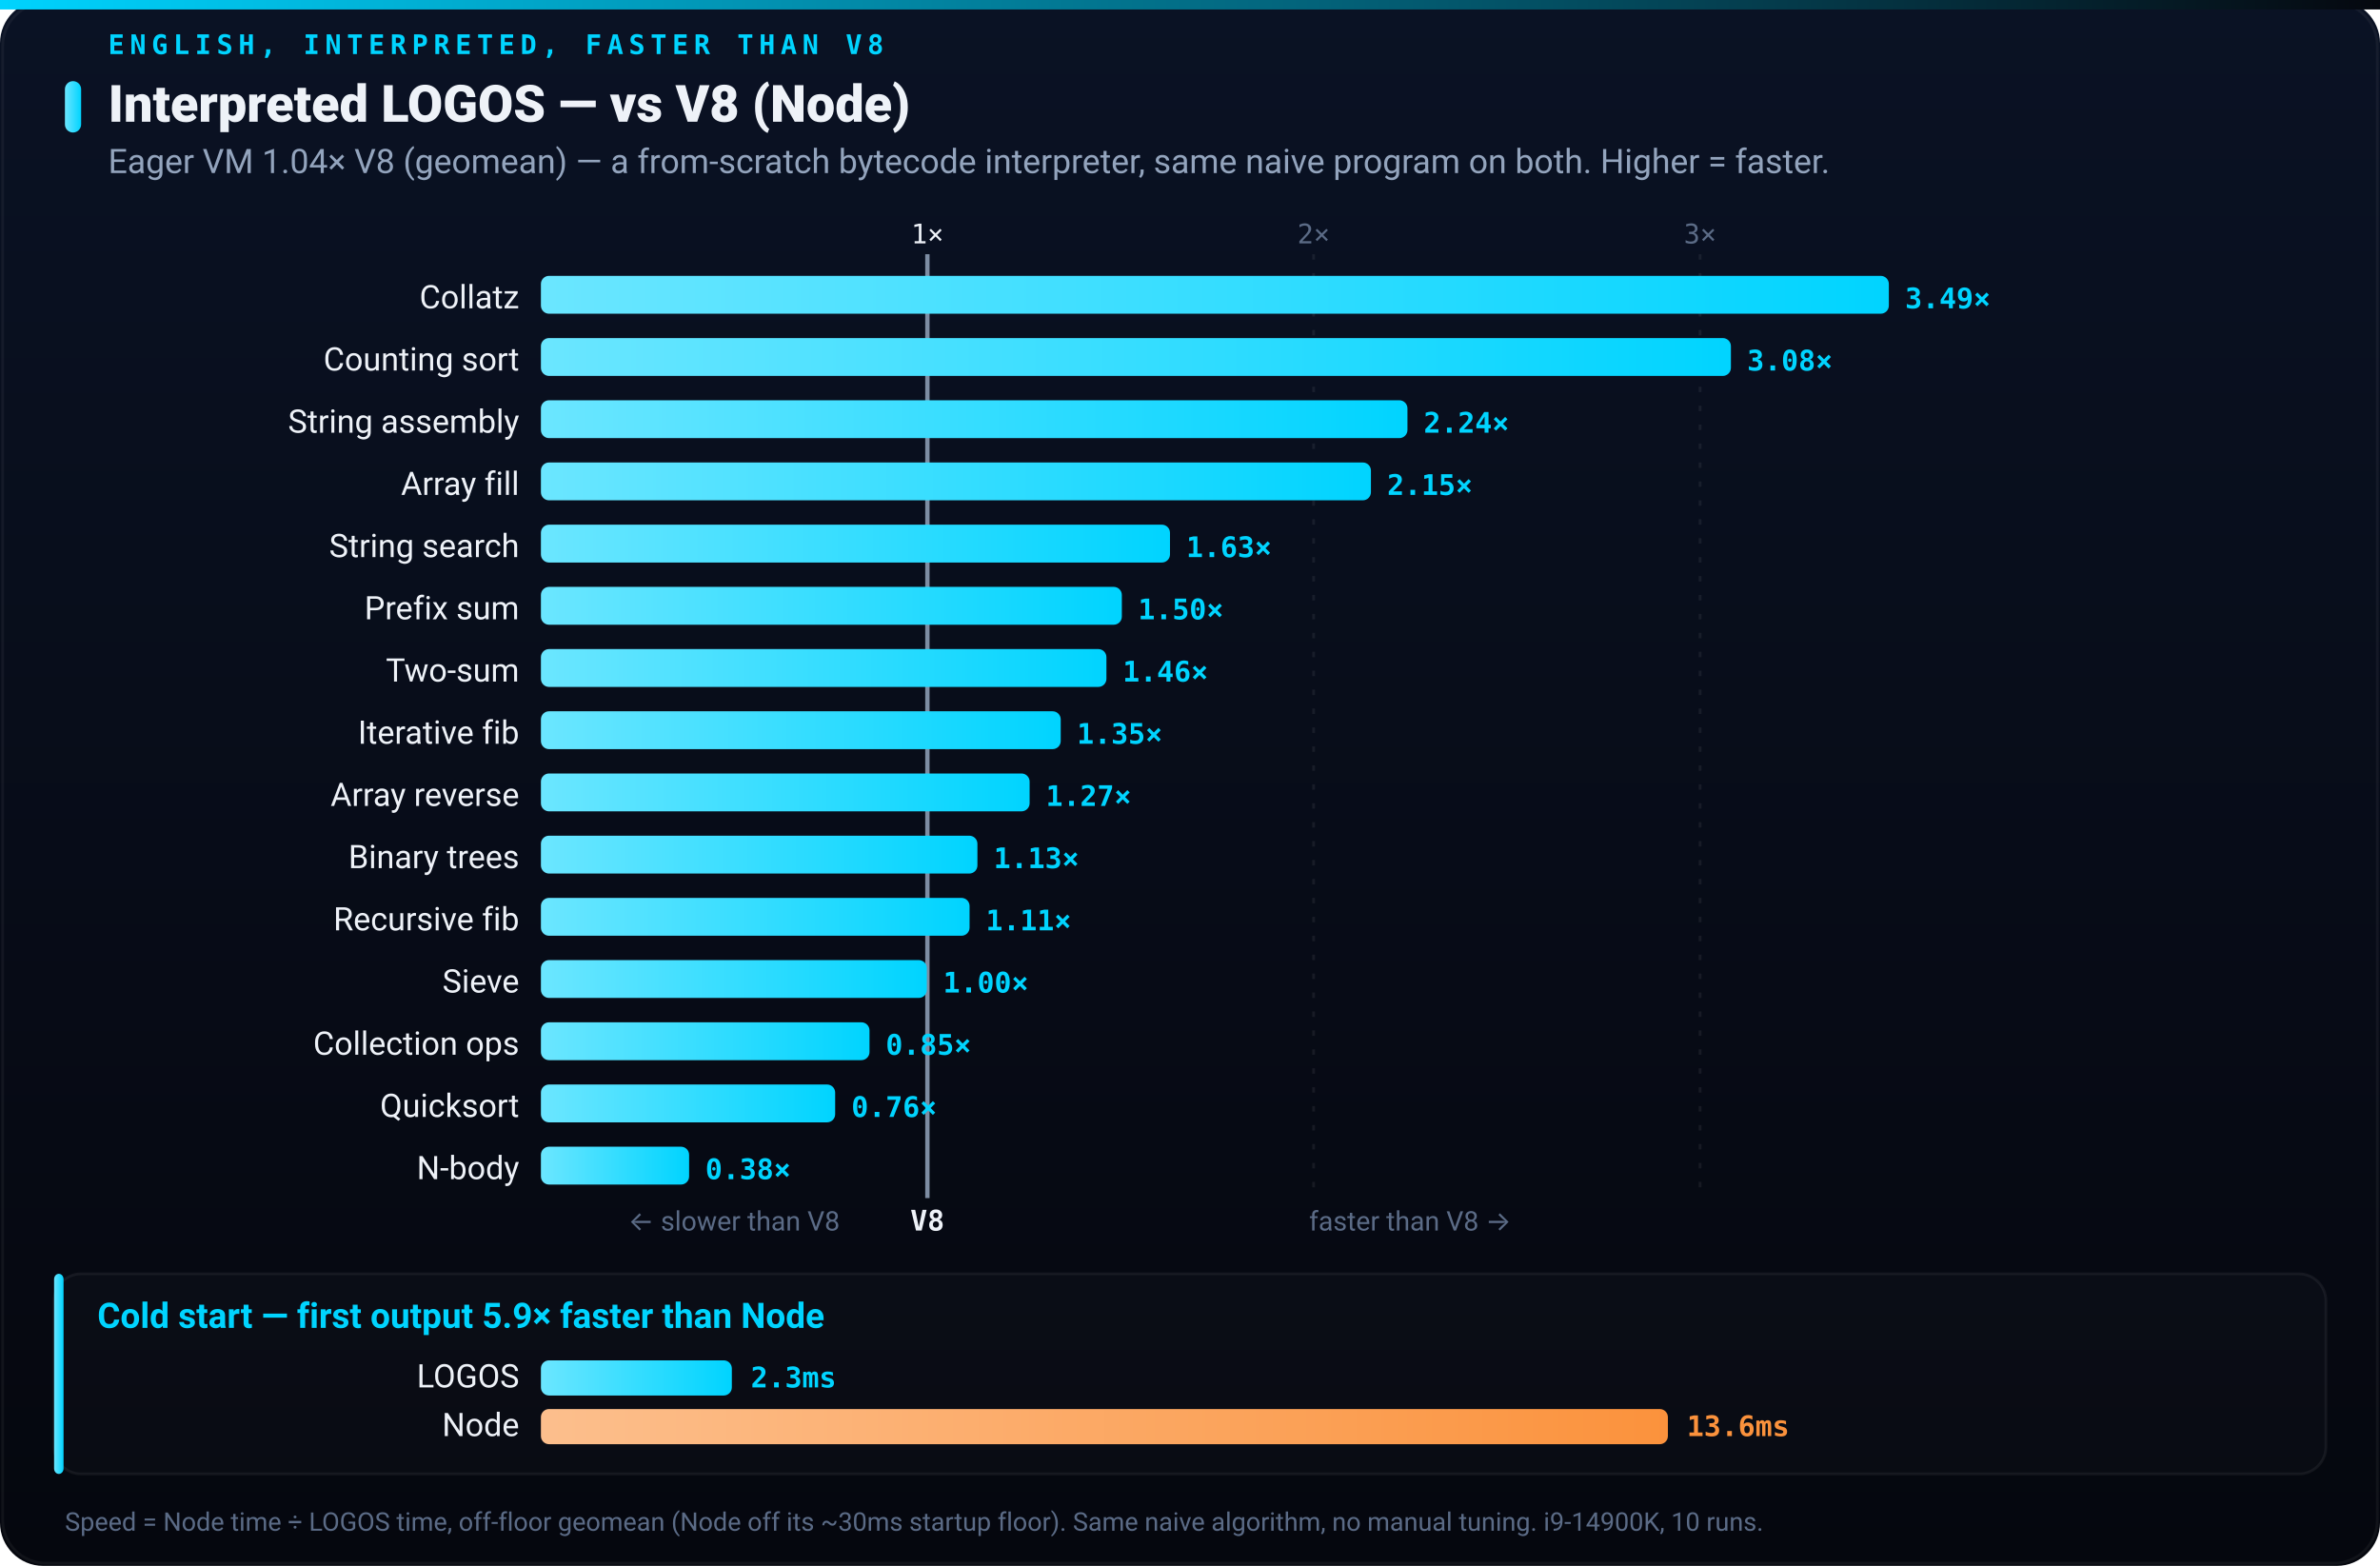
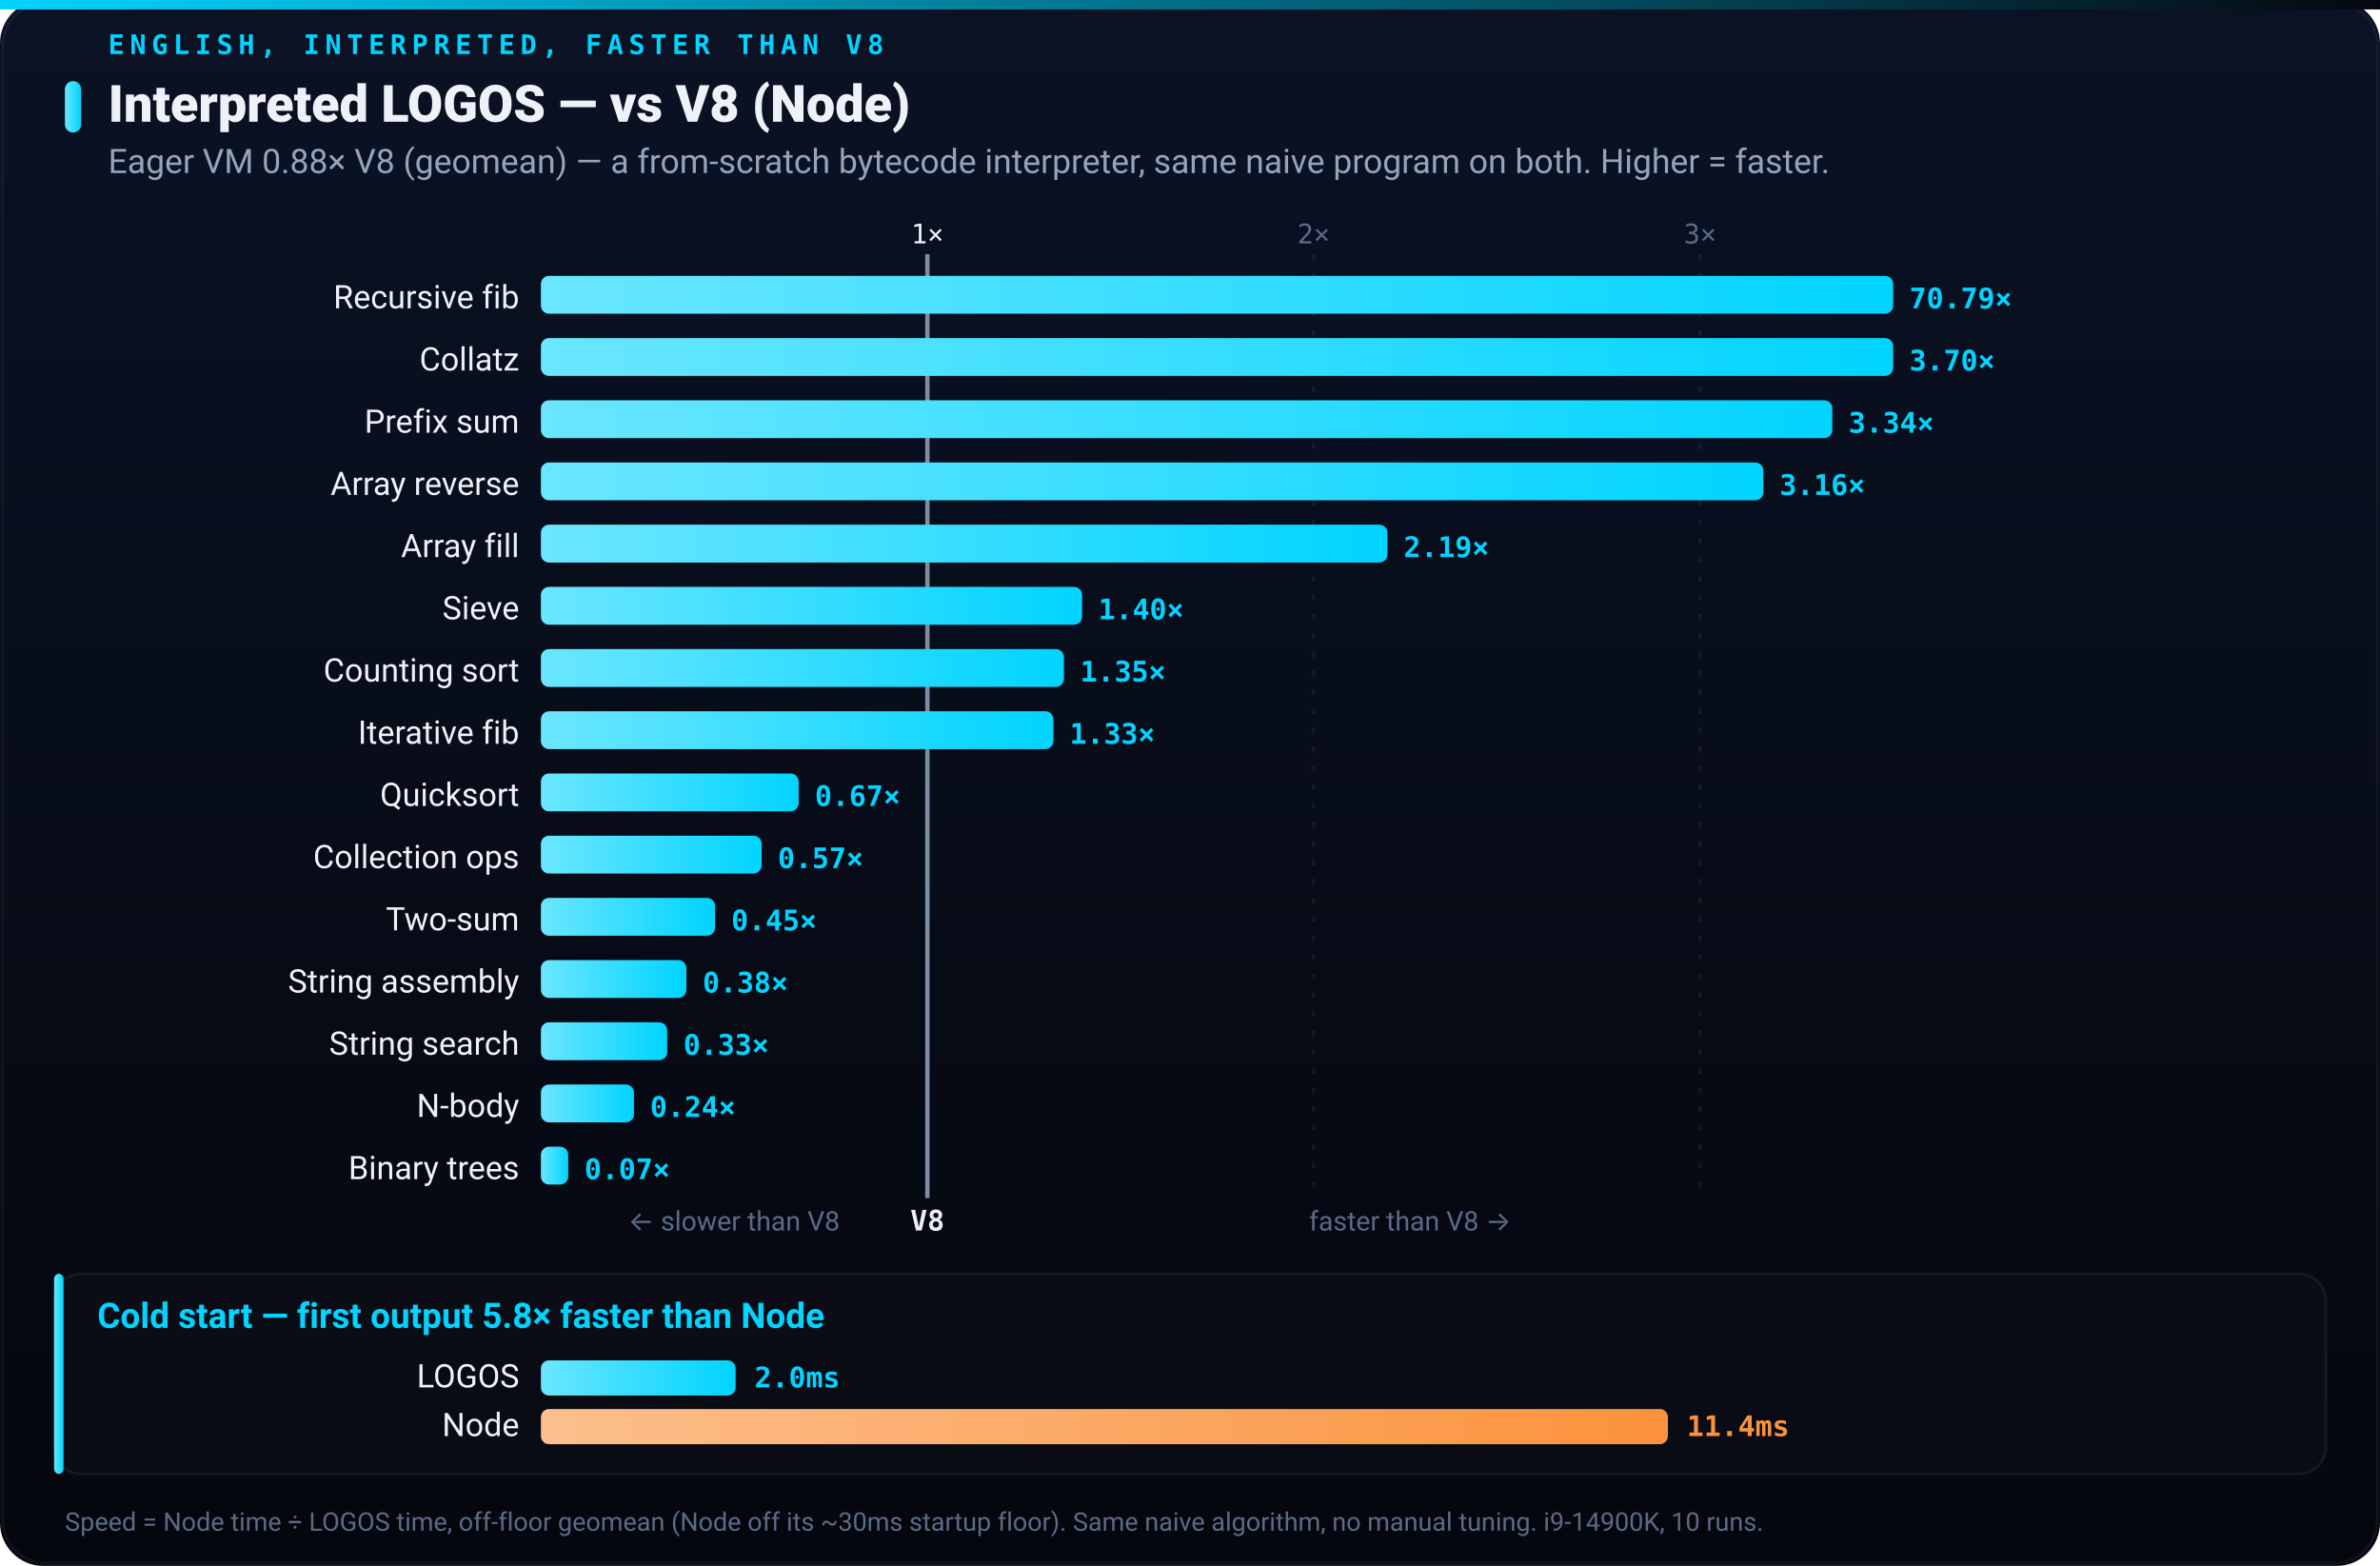
<svg xmlns="http://www.w3.org/2000/svg" width="880" height="579" viewBox="0 0 880 579" role="img" aria-label="Interpreted LOGOS vs V8">
  <defs>
    <linearGradient id="g0" x1="0" y1="0" x2="0" y2="1">
      <stop offset="0" stop-color="#0a1224" />
      <stop offset="1" stop-color="#05070e" />
    </linearGradient>
    <linearGradient id="g1" x1="0" y1="0" x2="1" y2="0">
      <stop offset="0" stop-color="#00d4ff" />
      <stop offset="1" stop-color="#05070e" />
    </linearGradient>
    <linearGradient id="g2" x1="0" y1="0" x2="1" y2="0">
      <stop offset="0" stop-color="#6be6ff" />
      <stop offset="1" stop-color="#00d4ff" />
    </linearGradient>
    <linearGradient id="g3" x1="0" y1="0" x2="1" y2="0">
      <stop offset="0" stop-color="#fcbf8d" />
      <stop offset="1" stop-color="#fb923c" />
    </linearGradient>
  </defs>
  <rect x="0" y="0" width="880" height="579" rx="16" fill="url(#g0)" />
  <rect x="1" y="1" width="878" height="577" rx="16" fill="none" stroke="rgba(255,255,255,0.05)" />
  <rect x="0" y="0" width="880" height="3.5" fill="url(#g1)" />
  <text x="40.0" y="20.0" font-family="ui-monospace, SFMono-Regular, Menlo, Consolas, monospace" font-size="10" fill="#00d4ff" text-anchor="start" font-weight="700" letter-spacing="2">ENGLISH, INTERPRETED, FASTER THAN V8</text>
  <rect x="24.0" y="30.0" width="6.0" height="19.0" rx="3.0" fill="url(#g2)" />
  <text x="40.0" y="45.0" font-family="ui-sans-serif, system-ui, -apple-system, Segoe UI, Roboto, sans-serif" font-size="19" fill="#eef2f8" text-anchor="start" font-weight="800">Interpreted LOGOS — vs V8 (Node)</text>
-   <text x="40.0" y="64.0" font-family="ui-sans-serif, system-ui, -apple-system, Segoe UI, Roboto, sans-serif" font-size="12.5" fill="#93a4bd" text-anchor="start">Eager VM 1.04× V8 (geomean) — a from-scratch bytecode interpreter, same naive program on both. Higher = faster.</text>
+   <text x="40.0" y="64.0" font-family="ui-sans-serif, system-ui, -apple-system, Segoe UI, Roboto, sans-serif" font-size="12.5" fill="#93a4bd" text-anchor="start">Eager VM 0.88× V8 (geomean) — a from-scratch bytecode interpreter, same naive program on both. Higher = faster.</text>
  <line x1="342.9" y1="94.0" x2="342.9" y2="443.0" stroke="#7d8da3" stroke-width="1.6" />
  <text x="342.9" y="90.0" font-family="ui-monospace, SFMono-Regular, Menlo, Consolas, monospace" font-size="10" fill="#eef2f8" text-anchor="middle">1×</text>
  <line x1="485.7" y1="94.0" x2="485.7" y2="443.0" stroke="rgba(255,255,255,0.07)" stroke-width="1" stroke-dasharray="2,5" />
  <text x="485.7" y="90.0" font-family="ui-monospace, SFMono-Regular, Menlo, Consolas, monospace" font-size="10" fill="#5b6b86" text-anchor="middle">2×</text>
  <line x1="628.6" y1="94.0" x2="628.6" y2="443.0" stroke="rgba(255,255,255,0.07)" stroke-width="1" stroke-dasharray="2,5" />
  <text x="628.6" y="90.0" font-family="ui-monospace, SFMono-Regular, Menlo, Consolas, monospace" font-size="10" fill="#5b6b86" text-anchor="middle">3×</text>
  <text x="271.4" y="455.0" font-family="ui-sans-serif, system-ui, -apple-system, Segoe UI, Roboto, sans-serif" font-size="10" fill="#5b6b86" text-anchor="middle">← slower than V8</text>
  <text x="342.9" y="455.0" font-family="ui-monospace, SFMono-Regular, Menlo, Consolas, monospace" font-size="10.5" fill="#eef2f8" text-anchor="middle" font-weight="700">V8</text>
  <text x="521.4" y="455.0" font-family="ui-sans-serif, system-ui, -apple-system, Segoe UI, Roboto, sans-serif" font-size="10" fill="#5b6b86" text-anchor="middle">faster than V8 →</text>
-   <text x="192.0" y="114.0" font-family="ui-sans-serif, system-ui, -apple-system, Segoe UI, Roboto, sans-serif" font-size="12" fill="#eef2f8" text-anchor="end">Collatz</text>
-   <rect x="200.0" y="102.0" width="498.4" height="14.0" rx="3.0" fill="url(#g2)" />
-   <text x="704.4" y="114.0" font-family="ui-monospace, SFMono-Regular, Menlo, Consolas, monospace" font-size="10.5" fill="#00d4ff" text-anchor="start" font-weight="700">3.49×</text>
-   <text x="192.0" y="137.0" font-family="ui-sans-serif, system-ui, -apple-system, Segoe UI, Roboto, sans-serif" font-size="12" fill="#eef2f8" text-anchor="end">Counting sort</text>
-   <rect x="200.0" y="125.0" width="440.0" height="14.0" rx="3.0" fill="url(#g2)" />
-   <text x="646.0" y="137.0" font-family="ui-monospace, SFMono-Regular, Menlo, Consolas, monospace" font-size="10.5" fill="#00d4ff" text-anchor="start" font-weight="700">3.08×</text>
-   <text x="192.0" y="160.0" font-family="ui-sans-serif, system-ui, -apple-system, Segoe UI, Roboto, sans-serif" font-size="12" fill="#eef2f8" text-anchor="end">String assembly</text>
-   <rect x="200.0" y="148.0" width="320.4" height="14.0" rx="3.0" fill="url(#g2)" />
-   <text x="526.4" y="160.0" font-family="ui-monospace, SFMono-Regular, Menlo, Consolas, monospace" font-size="10.5" fill="#00d4ff" text-anchor="start" font-weight="700">2.24×</text>
-   <text x="192.0" y="183.0" font-family="ui-sans-serif, system-ui, -apple-system, Segoe UI, Roboto, sans-serif" font-size="12" fill="#eef2f8" text-anchor="end">Array fill</text>
-   <rect x="200.0" y="171.0" width="306.9" height="14.0" rx="3.0" fill="url(#g2)" />
-   <text x="512.9" y="183.0" font-family="ui-monospace, SFMono-Regular, Menlo, Consolas, monospace" font-size="10.5" fill="#00d4ff" text-anchor="start" font-weight="700">2.15×</text>
-   <text x="192.0" y="206.0" font-family="ui-sans-serif, system-ui, -apple-system, Segoe UI, Roboto, sans-serif" font-size="12" fill="#eef2f8" text-anchor="end">String search</text>
-   <rect x="200.0" y="194.0" width="232.6" height="14.0" rx="3.0" fill="url(#g2)" />
-   <text x="438.6" y="206.0" font-family="ui-monospace, SFMono-Regular, Menlo, Consolas, monospace" font-size="10.5" fill="#00d4ff" text-anchor="start" font-weight="700">1.63×</text>
-   <text x="192.0" y="229.0" font-family="ui-sans-serif, system-ui, -apple-system, Segoe UI, Roboto, sans-serif" font-size="12" fill="#eef2f8" text-anchor="end">Prefix sum</text>
-   <rect x="200.0" y="217.0" width="214.8" height="14.0" rx="3.0" fill="url(#g2)" />
-   <text x="420.8" y="229.0" font-family="ui-monospace, SFMono-Regular, Menlo, Consolas, monospace" font-size="10.5" fill="#00d4ff" text-anchor="start" font-weight="700">1.50×</text>
-   <text x="192.0" y="252.0" font-family="ui-sans-serif, system-ui, -apple-system, Segoe UI, Roboto, sans-serif" font-size="12" fill="#eef2f8" text-anchor="end">Two-sum</text>
-   <rect x="200.0" y="240.0" width="209.1" height="14.0" rx="3.0" fill="url(#g2)" />
-   <text x="415.1" y="252.0" font-family="ui-monospace, SFMono-Regular, Menlo, Consolas, monospace" font-size="10.5" fill="#00d4ff" text-anchor="start" font-weight="700">1.46×</text>
+   <text x="192.0" y="114.0" font-family="ui-sans-serif, system-ui, -apple-system, Segoe UI, Roboto, sans-serif" font-size="12" fill="#eef2f8" text-anchor="end">Recursive fib</text>
+   <rect x="200.0" y="102.0" width="500.0" height="14.0" rx="3.0" fill="url(#g2)" />
+   <text x="706.0" y="114.0" font-family="ui-monospace, SFMono-Regular, Menlo, Consolas, monospace" font-size="10.5" fill="#00d4ff" text-anchor="start" font-weight="700">70.79×</text>
+   <text x="192.0" y="137.0" font-family="ui-sans-serif, system-ui, -apple-system, Segoe UI, Roboto, sans-serif" font-size="12" fill="#eef2f8" text-anchor="end">Collatz</text>
+   <rect x="200.0" y="125.0" width="500.0" height="14.0" rx="3.0" fill="url(#g2)" />
+   <text x="706.0" y="137.0" font-family="ui-monospace, SFMono-Regular, Menlo, Consolas, monospace" font-size="10.5" fill="#00d4ff" text-anchor="start" font-weight="700">3.70×</text>
+   <text x="192.0" y="160.0" font-family="ui-sans-serif, system-ui, -apple-system, Segoe UI, Roboto, sans-serif" font-size="12" fill="#eef2f8" text-anchor="end">Prefix sum</text>
+   <rect x="200.0" y="148.0" width="477.5" height="14.0" rx="3.0" fill="url(#g2)" />
+   <text x="683.5" y="160.0" font-family="ui-monospace, SFMono-Regular, Menlo, Consolas, monospace" font-size="10.5" fill="#00d4ff" text-anchor="start" font-weight="700">3.34×</text>
+   <text x="192.0" y="183.0" font-family="ui-sans-serif, system-ui, -apple-system, Segoe UI, Roboto, sans-serif" font-size="12" fill="#eef2f8" text-anchor="end">Array reverse</text>
+   <rect x="200.0" y="171.0" width="452.0" height="14.0" rx="3.0" fill="url(#g2)" />
+   <text x="658.0" y="183.0" font-family="ui-monospace, SFMono-Regular, Menlo, Consolas, monospace" font-size="10.5" fill="#00d4ff" text-anchor="start" font-weight="700">3.16×</text>
+   <text x="192.0" y="206.0" font-family="ui-sans-serif, system-ui, -apple-system, Segoe UI, Roboto, sans-serif" font-size="12" fill="#eef2f8" text-anchor="end">Array fill</text>
+   <rect x="200.0" y="194.0" width="313.0" height="14.0" rx="3.0" fill="url(#g2)" />
+   <text x="519.0" y="206.0" font-family="ui-monospace, SFMono-Regular, Menlo, Consolas, monospace" font-size="10.5" fill="#00d4ff" text-anchor="start" font-weight="700">2.19×</text>
+   <text x="192.0" y="229.0" font-family="ui-sans-serif, system-ui, -apple-system, Segoe UI, Roboto, sans-serif" font-size="12" fill="#eef2f8" text-anchor="end">Sieve</text>
+   <rect x="200.0" y="217.0" width="200.1" height="14.0" rx="3.0" fill="url(#g2)" />
+   <text x="406.1" y="229.0" font-family="ui-monospace, SFMono-Regular, Menlo, Consolas, monospace" font-size="10.5" fill="#00d4ff" text-anchor="start" font-weight="700">1.40×</text>
+   <text x="192.0" y="252.0" font-family="ui-sans-serif, system-ui, -apple-system, Segoe UI, Roboto, sans-serif" font-size="12" fill="#eef2f8" text-anchor="end">Counting sort</text>
+   <rect x="200.0" y="240.0" width="193.4" height="14.0" rx="3.0" fill="url(#g2)" />
+   <text x="399.4" y="252.0" font-family="ui-monospace, SFMono-Regular, Menlo, Consolas, monospace" font-size="10.5" fill="#00d4ff" text-anchor="start" font-weight="700">1.35×</text>
  <text x="192.0" y="275.0" font-family="ui-sans-serif, system-ui, -apple-system, Segoe UI, Roboto, sans-serif" font-size="12" fill="#eef2f8" text-anchor="end">Iterative fib</text>
-   <rect x="200.0" y="263.0" width="192.2" height="14.0" rx="3.0" fill="url(#g2)" />
-   <text x="398.2" y="275.0" font-family="ui-monospace, SFMono-Regular, Menlo, Consolas, monospace" font-size="10.5" fill="#00d4ff" text-anchor="start" font-weight="700">1.35×</text>
-   <text x="192.0" y="298.0" font-family="ui-sans-serif, system-ui, -apple-system, Segoe UI, Roboto, sans-serif" font-size="12" fill="#eef2f8" text-anchor="end">Array reverse</text>
-   <rect x="200.0" y="286.0" width="180.7" height="14.0" rx="3.0" fill="url(#g2)" />
-   <text x="386.7" y="298.0" font-family="ui-monospace, SFMono-Regular, Menlo, Consolas, monospace" font-size="10.5" fill="#00d4ff" text-anchor="start" font-weight="700">1.27×</text>
-   <text x="192.0" y="321.0" font-family="ui-sans-serif, system-ui, -apple-system, Segoe UI, Roboto, sans-serif" font-size="12" fill="#eef2f8" text-anchor="end">Binary trees</text>
-   <rect x="200.0" y="309.0" width="161.4" height="14.0" rx="3.0" fill="url(#g2)" />
-   <text x="367.4" y="321.0" font-family="ui-monospace, SFMono-Regular, Menlo, Consolas, monospace" font-size="10.5" fill="#00d4ff" text-anchor="start" font-weight="700">1.13×</text>
-   <text x="192.0" y="344.0" font-family="ui-sans-serif, system-ui, -apple-system, Segoe UI, Roboto, sans-serif" font-size="12" fill="#eef2f8" text-anchor="end">Recursive fib</text>
-   <rect x="200.0" y="332.0" width="158.5" height="14.0" rx="3.0" fill="url(#g2)" />
-   <text x="364.5" y="344.0" font-family="ui-monospace, SFMono-Regular, Menlo, Consolas, monospace" font-size="10.5" fill="#00d4ff" text-anchor="start" font-weight="700">1.11×</text>
-   <text x="192.0" y="367.0" font-family="ui-sans-serif, system-ui, -apple-system, Segoe UI, Roboto, sans-serif" font-size="12" fill="#eef2f8" text-anchor="end">Sieve</text>
-   <rect x="200.0" y="355.0" width="142.7" height="14.0" rx="3.0" fill="url(#g2)" />
-   <text x="348.7" y="367.0" font-family="ui-monospace, SFMono-Regular, Menlo, Consolas, monospace" font-size="10.5" fill="#00d4ff" text-anchor="start" font-weight="700">1.00×</text>
-   <text x="192.0" y="390.0" font-family="ui-sans-serif, system-ui, -apple-system, Segoe UI, Roboto, sans-serif" font-size="12" fill="#eef2f8" text-anchor="end">Collection ops</text>
-   <rect x="200.0" y="378.0" width="121.5" height="14.0" rx="3.0" fill="url(#g2)" />
-   <text x="327.5" y="390.0" font-family="ui-monospace, SFMono-Regular, Menlo, Consolas, monospace" font-size="10.5" fill="#00d4ff" text-anchor="start" font-weight="700">0.85×</text>
-   <text x="192.0" y="413.0" font-family="ui-sans-serif, system-ui, -apple-system, Segoe UI, Roboto, sans-serif" font-size="12" fill="#eef2f8" text-anchor="end">Quicksort</text>
-   <rect x="200.0" y="401.0" width="108.8" height="14.0" rx="3.0" fill="url(#g2)" />
-   <text x="314.8" y="413.0" font-family="ui-monospace, SFMono-Regular, Menlo, Consolas, monospace" font-size="10.5" fill="#00d4ff" text-anchor="start" font-weight="700">0.76×</text>
-   <text x="192.0" y="436.0" font-family="ui-sans-serif, system-ui, -apple-system, Segoe UI, Roboto, sans-serif" font-size="12" fill="#eef2f8" text-anchor="end">N-body</text>
-   <rect x="200.0" y="424.0" width="54.8" height="14.0" rx="3.0" fill="url(#g2)" />
-   <text x="260.8" y="436.0" font-family="ui-monospace, SFMono-Regular, Menlo, Consolas, monospace" font-size="10.5" fill="#00d4ff" text-anchor="start" font-weight="700">0.38×</text>
+   <rect x="200.0" y="263.0" width="189.5" height="14.0" rx="3.0" fill="url(#g2)" />
+   <text x="395.5" y="275.0" font-family="ui-monospace, SFMono-Regular, Menlo, Consolas, monospace" font-size="10.5" fill="#00d4ff" text-anchor="start" font-weight="700">1.33×</text>
+   <text x="192.0" y="298.0" font-family="ui-sans-serif, system-ui, -apple-system, Segoe UI, Roboto, sans-serif" font-size="12" fill="#eef2f8" text-anchor="end">Quicksort</text>
+   <rect x="200.0" y="286.0" width="95.3" height="14.0" rx="3.0" fill="url(#g2)" />
+   <text x="301.3" y="298.0" font-family="ui-monospace, SFMono-Regular, Menlo, Consolas, monospace" font-size="10.5" fill="#00d4ff" text-anchor="start" font-weight="700">0.67×</text>
+   <text x="192.0" y="321.0" font-family="ui-sans-serif, system-ui, -apple-system, Segoe UI, Roboto, sans-serif" font-size="12" fill="#eef2f8" text-anchor="end">Collection ops</text>
+   <rect x="200.0" y="309.0" width="81.6" height="14.0" rx="3.0" fill="url(#g2)" />
+   <text x="287.6" y="321.0" font-family="ui-monospace, SFMono-Regular, Menlo, Consolas, monospace" font-size="10.5" fill="#00d4ff" text-anchor="start" font-weight="700">0.57×</text>
+   <text x="192.0" y="344.0" font-family="ui-sans-serif, system-ui, -apple-system, Segoe UI, Roboto, sans-serif" font-size="12" fill="#eef2f8" text-anchor="end">Two-sum</text>
+   <rect x="200.0" y="332.0" width="64.4" height="14.0" rx="3.0" fill="url(#g2)" />
+   <text x="270.4" y="344.0" font-family="ui-monospace, SFMono-Regular, Menlo, Consolas, monospace" font-size="10.5" fill="#00d4ff" text-anchor="start" font-weight="700">0.45×</text>
+   <text x="192.0" y="367.0" font-family="ui-sans-serif, system-ui, -apple-system, Segoe UI, Roboto, sans-serif" font-size="12" fill="#eef2f8" text-anchor="end">String assembly</text>
+   <rect x="200.0" y="355.0" width="53.8" height="14.0" rx="3.0" fill="url(#g2)" />
+   <text x="259.8" y="367.0" font-family="ui-monospace, SFMono-Regular, Menlo, Consolas, monospace" font-size="10.5" fill="#00d4ff" text-anchor="start" font-weight="700">0.38×</text>
+   <text x="192.0" y="390.0" font-family="ui-sans-serif, system-ui, -apple-system, Segoe UI, Roboto, sans-serif" font-size="12" fill="#eef2f8" text-anchor="end">String search</text>
+   <rect x="200.0" y="378.0" width="46.7" height="14.0" rx="3.0" fill="url(#g2)" />
+   <text x="252.7" y="390.0" font-family="ui-monospace, SFMono-Regular, Menlo, Consolas, monospace" font-size="10.5" fill="#00d4ff" text-anchor="start" font-weight="700">0.33×</text>
+   <text x="192.0" y="413.0" font-family="ui-sans-serif, system-ui, -apple-system, Segoe UI, Roboto, sans-serif" font-size="12" fill="#eef2f8" text-anchor="end">N-body</text>
+   <rect x="200.0" y="401.0" width="34.4" height="14.0" rx="3.0" fill="url(#g2)" />
+   <text x="240.4" y="413.0" font-family="ui-monospace, SFMono-Regular, Menlo, Consolas, monospace" font-size="10.5" fill="#00d4ff" text-anchor="start" font-weight="700">0.24×</text>
+   <text x="192.0" y="436.0" font-family="ui-sans-serif, system-ui, -apple-system, Segoe UI, Roboto, sans-serif" font-size="12" fill="#eef2f8" text-anchor="end">Binary trees</text>
+   <rect x="200.0" y="424.0" width="10.1" height="14.0" rx="3.0" fill="url(#g2)" />
+   <text x="216.1" y="436.0" font-family="ui-monospace, SFMono-Regular, Menlo, Consolas, monospace" font-size="10.5" fill="#00d4ff" text-anchor="start" font-weight="700">0.07×</text>
  <rect x="20.0" y="471.0" width="840.0" height="74.0" rx="10.0" fill="rgba(255,255,255,0.018)" stroke="rgba(255,255,255,0.06)" stroke-width="1" />
  <rect x="20.0" y="471.0" width="3.5" height="74.0" rx="2.0" fill="url(#g2)" />
-   <text x="36.0" y="491.0" font-family="ui-sans-serif, system-ui, -apple-system, Segoe UI, Roboto, sans-serif" font-size="13" fill="#00d4ff" text-anchor="start" font-weight="700">Cold start — first output 5.9× faster than Node</text>
+   <text x="36.0" y="491.0" font-family="ui-sans-serif, system-ui, -apple-system, Segoe UI, Roboto, sans-serif" font-size="13" fill="#00d4ff" text-anchor="start" font-weight="700">Cold start — first output 5.8× faster than Node</text>
  <text x="192.0" y="513.0" font-family="ui-sans-serif, system-ui, -apple-system, Segoe UI, Roboto, sans-serif" font-size="12" fill="#eef2f8" text-anchor="end">LOGOS</text>
-   <rect x="200.0" y="503.0" width="70.6" height="13.0" rx="3.0" fill="url(#g2)" />
-   <text x="277.6" y="513.0" font-family="ui-monospace, SFMono-Regular, Menlo, Consolas, monospace" font-size="10.5" fill="#00d4ff" text-anchor="start" font-weight="600">2.3ms</text>
+   <rect x="200.0" y="503.0" width="72.0" height="13.0" rx="3.0" fill="url(#g2)" />
+   <text x="279.0" y="513.0" font-family="ui-monospace, SFMono-Regular, Menlo, Consolas, monospace" font-size="10.5" fill="#00d4ff" text-anchor="start" font-weight="600">2.0ms</text>
  <text x="192.0" y="531.0" font-family="ui-sans-serif, system-ui, -apple-system, Segoe UI, Roboto, sans-serif" font-size="12" fill="#eef2f8" text-anchor="end">Node</text>
  <rect x="200.0" y="521.0" width="416.7" height="13.0" rx="3.0" fill="url(#g3)" />
-   <text x="623.7" y="531.0" font-family="ui-monospace, SFMono-Regular, Menlo, Consolas, monospace" font-size="10.5" fill="#fb923c" text-anchor="start" font-weight="600">13.6ms</text>
+   <text x="623.7" y="531.0" font-family="ui-monospace, SFMono-Regular, Menlo, Consolas, monospace" font-size="10.5" fill="#fb923c" text-anchor="start" font-weight="600">11.4ms</text>
  <text x="24.0" y="566.0" font-family="ui-sans-serif, system-ui, -apple-system, Segoe UI, Roboto, sans-serif" font-size="9.5" fill="#5b6b86" text-anchor="start">Speed = Node time ÷ LOGOS time, off-floor geomean (Node off its ~30ms startup floor). Same naive algorithm, no manual tuning. i9-14900K, 10 runs.</text>
</svg>
